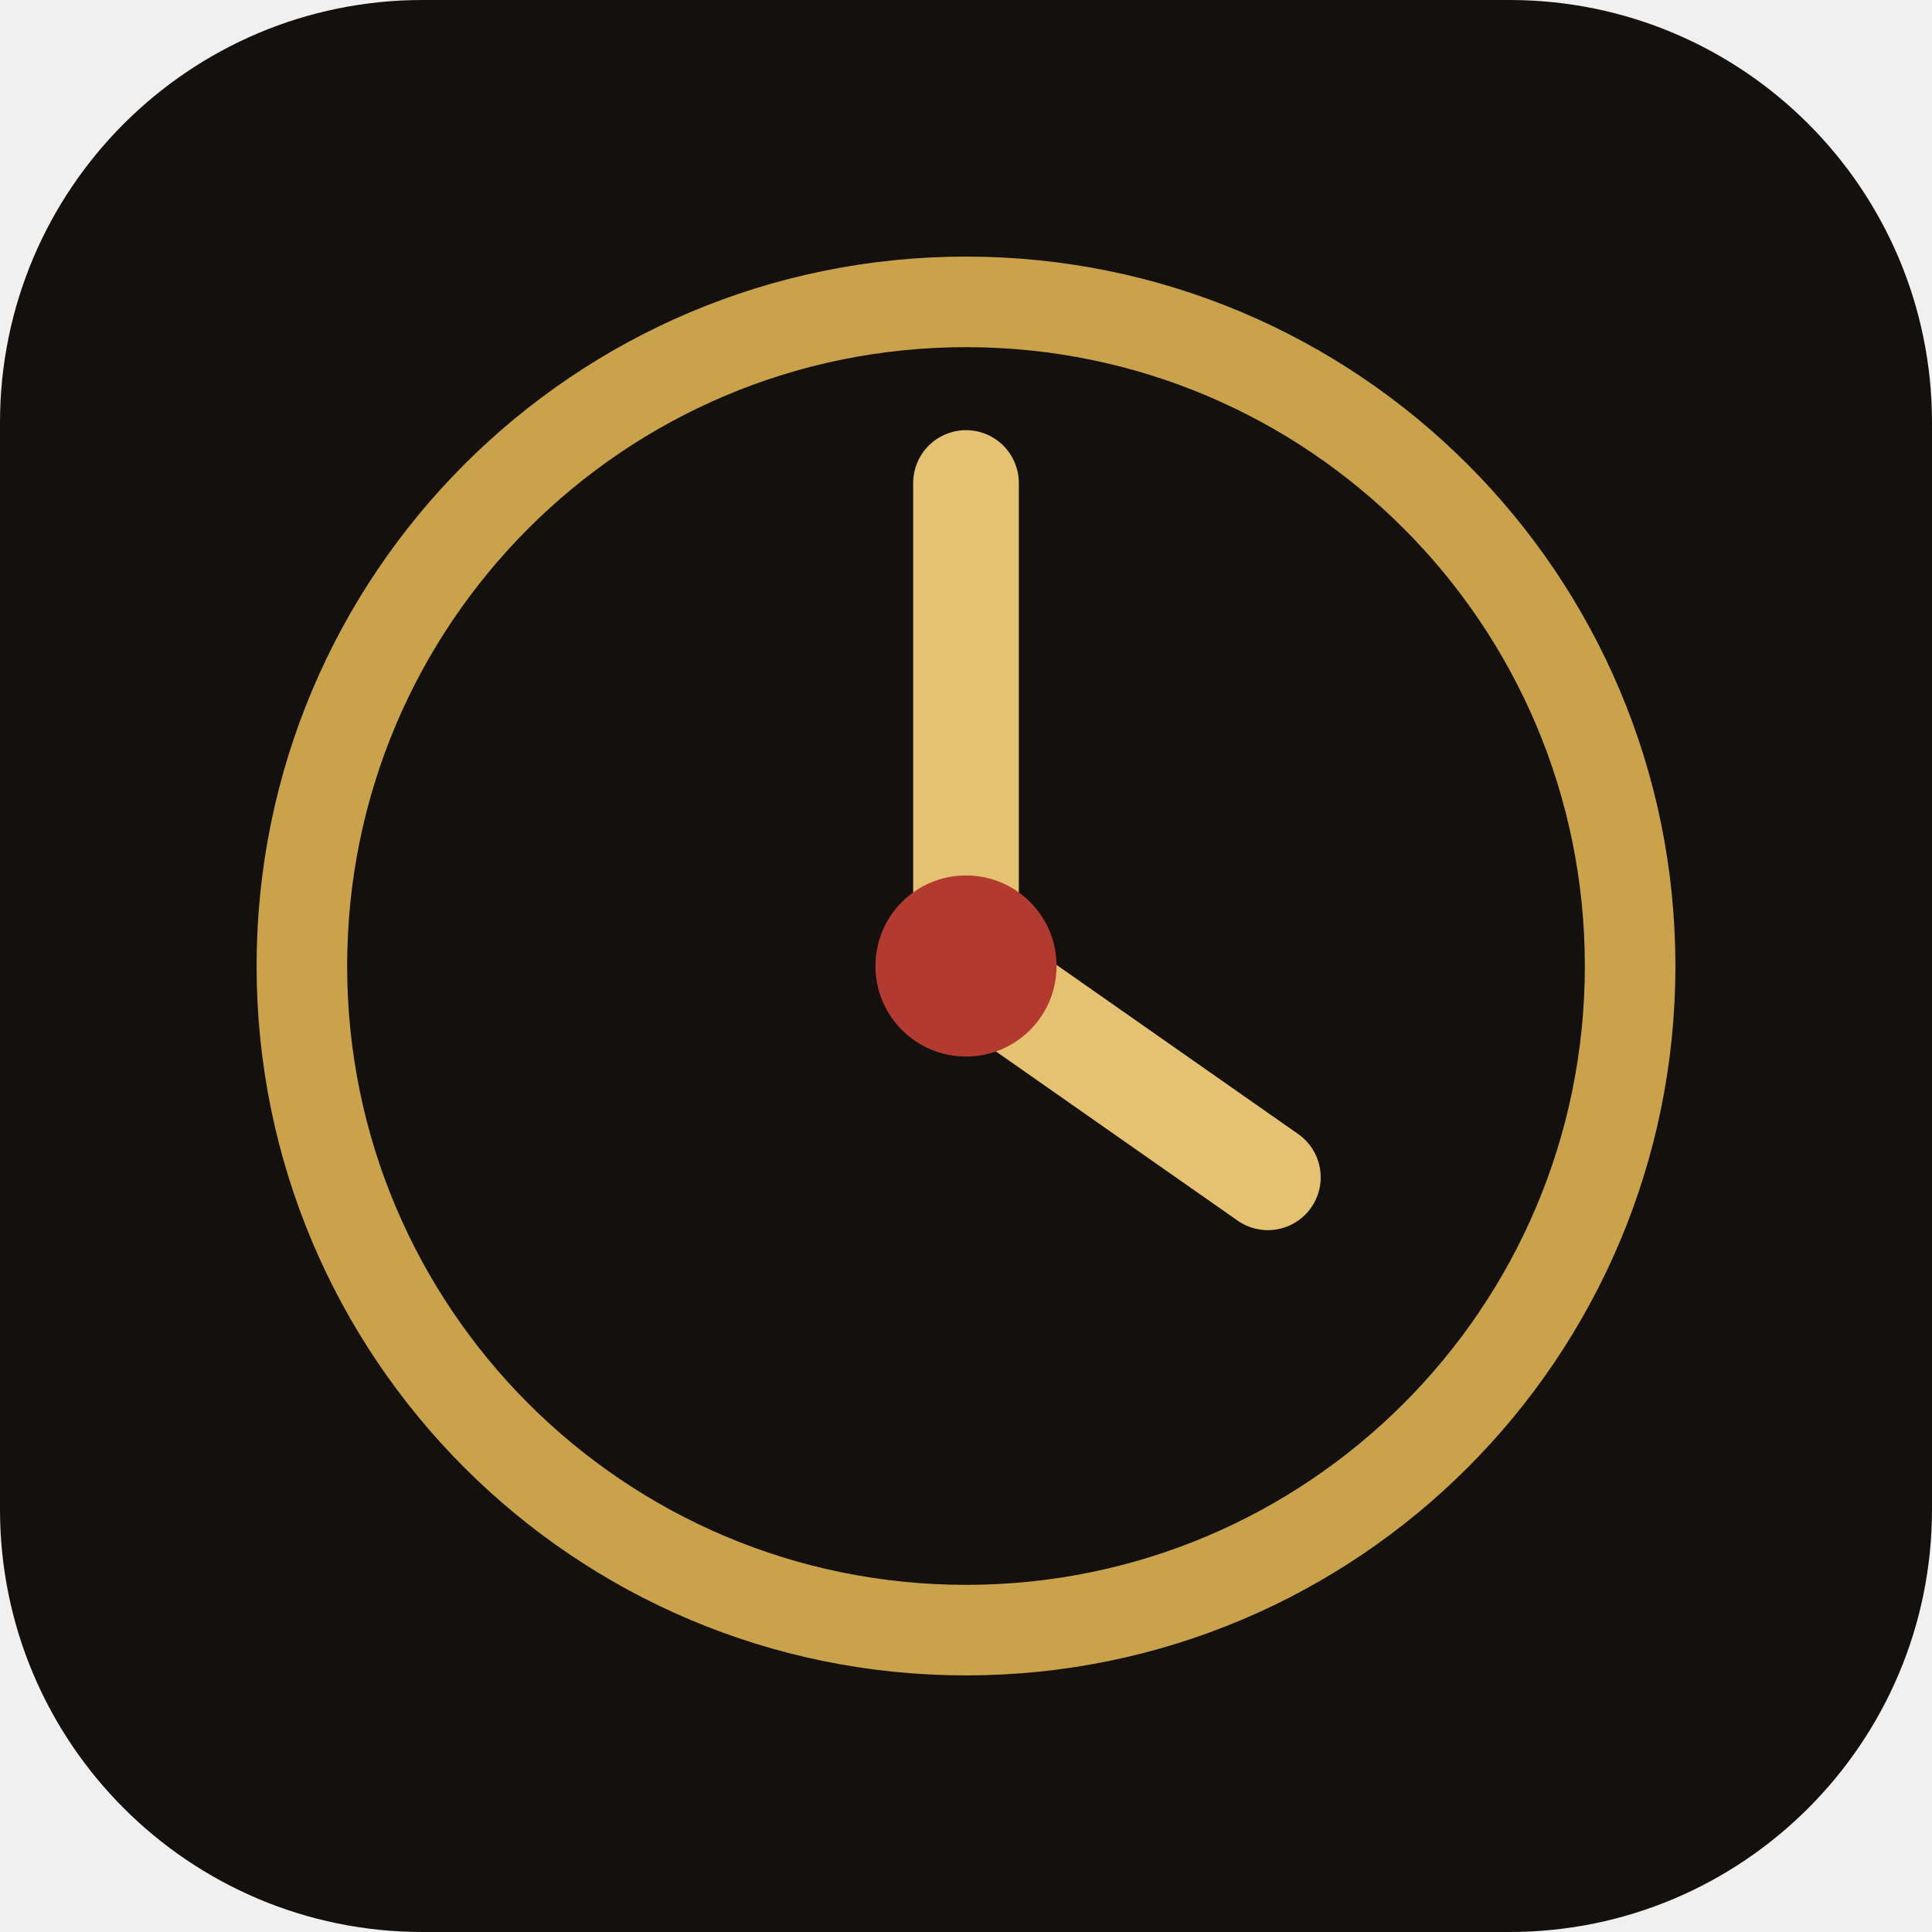
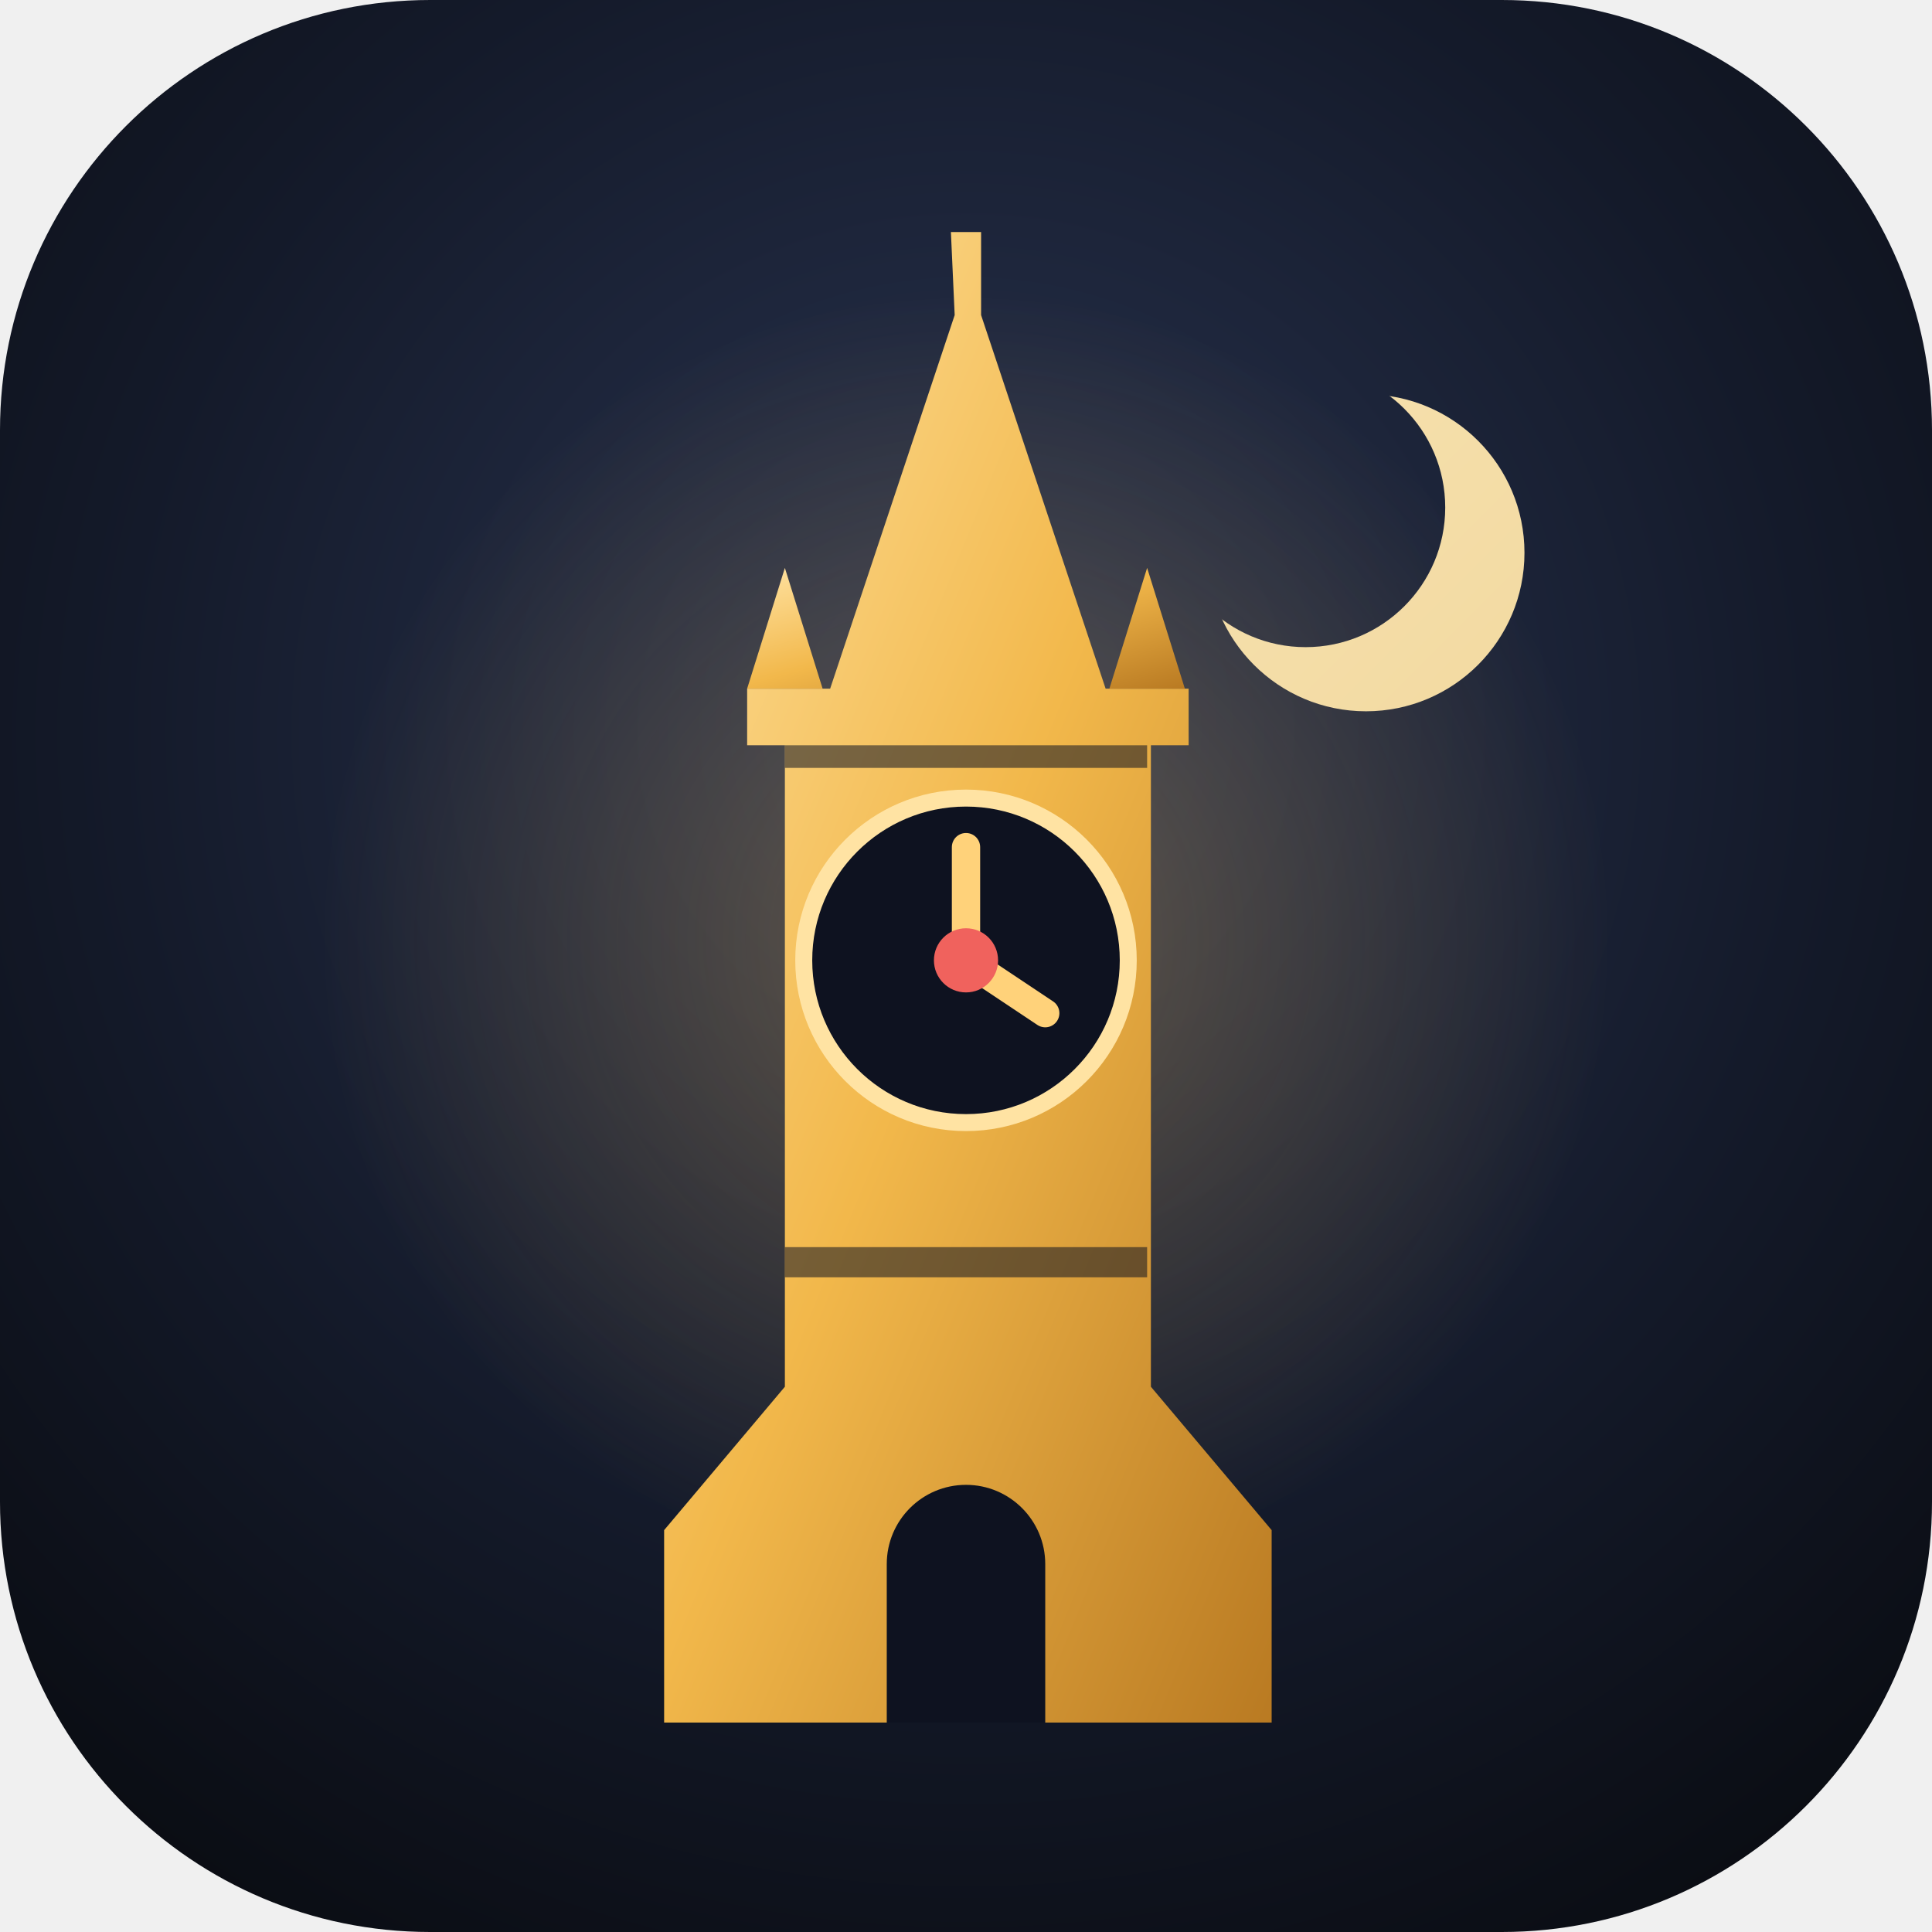
- <svg xmlns="http://www.w3.org/2000/svg" viewBox="0 0 64 64">
-   <rect width="64" height="64" rx="14" fill="#13100E" />
-   <circle cx="32" cy="32" r="22" fill="none" stroke="#C9A24B" stroke-width="3" />
-   <path d="M32 16v16l10 7" stroke="#E4C272" stroke-width="3.5" fill="none" stroke-linecap="round" />
-   <circle cx="32" cy="32" r="3" fill="#B33A30" />
+ <svg xmlns="http://www.w3.org/2000/svg" viewBox="0 0 1024 1024">
+   <defs>
+     <radialGradient id="sky" cx="50%" cy="38%" r="75%">
+       <stop offset="0" stop-color="#2A3552" />
+       <stop offset=".58" stop-color="#141A2A" />
+       <stop offset="1" stop-color="#090B10" />
+     </radialGradient>
+     <radialGradient id="glow" cx="50%" cy="50%" r="50%">
+       <stop offset="0" stop-color="#F2B84B" stop-opacity=".30" />
+       <stop offset="1" stop-color="#F2B84B" stop-opacity="0" />
+     </radialGradient>
+     <linearGradient id="gold" x1="0" y1="0" x2="1" y2="1">
+       <stop offset="0" stop-color="#FFE3A3" />
+       <stop offset=".48" stop-color="#F2B84B" />
+       <stop offset="1" stop-color="#B97A22" />
+     </linearGradient>
+     <linearGradient id="moon" x1="0" y1="0" x2="1" y2="1">
+       <stop offset="0" stop-color="#FFF3D2" />
+       <stop offset="1" stop-color="#E9C77C" />
+     </linearGradient>
+     <mask id="crescent">
+       <rect width="1024" height="1024" fill="#000" />
+       <circle cx="724" cy="282" r="84" fill="#fff" />
+       <circle cx="692" cy="258" r="74" fill="#000" />
+     </mask>
+   </defs>
+   <clipPath id="r">
+     <rect width="1024" height="1024" rx="228" />
+   </clipPath>
+   <g clip-path="url(#r)">
+     <rect width="1024" height="1024" fill="url(#sky)" />
+     <circle cx="512" cy="498" r="340" fill="url(#glow)" />
+     <g transform="translate(512 518) scale(1.0) translate(-512 -507)">
+       <rect width="1024" height="1024" fill="url(#moon)" mask="url(#crescent)" />
+       <path d="M504 112h16v44l66 198h44v30h-20v340l64 76v102H352V800l64-76V384h-20v-30h44l66-198z" fill="url(#gold)" />
+       <path d="M396 354l20-64 20 64zM588 354l20-64 20 64z" fill="url(#gold)" />
+       <path d="M416 650h192v16H416zM416 384h192v12H416z" fill="#0E1220" opacity=".55" />
+       <path d="M470 902v-84a42 42 0 0 1 84 0v84z" fill="#0E1220" />
+       <circle cx="512" cy="498" r="86" fill="#0E1220" />
+       <circle cx="512" cy="498" r="86" fill="none" stroke="#FFE3A3" stroke-width="9" />
+       <path d="M512 498V438M512 498l42 28" fill="none" stroke="#FFD27A" stroke-width="15" stroke-linecap="round" />
+       <circle cx="512" cy="498" r="17" fill="#F0625D" />
+     </g>
+   </g>
</svg>
